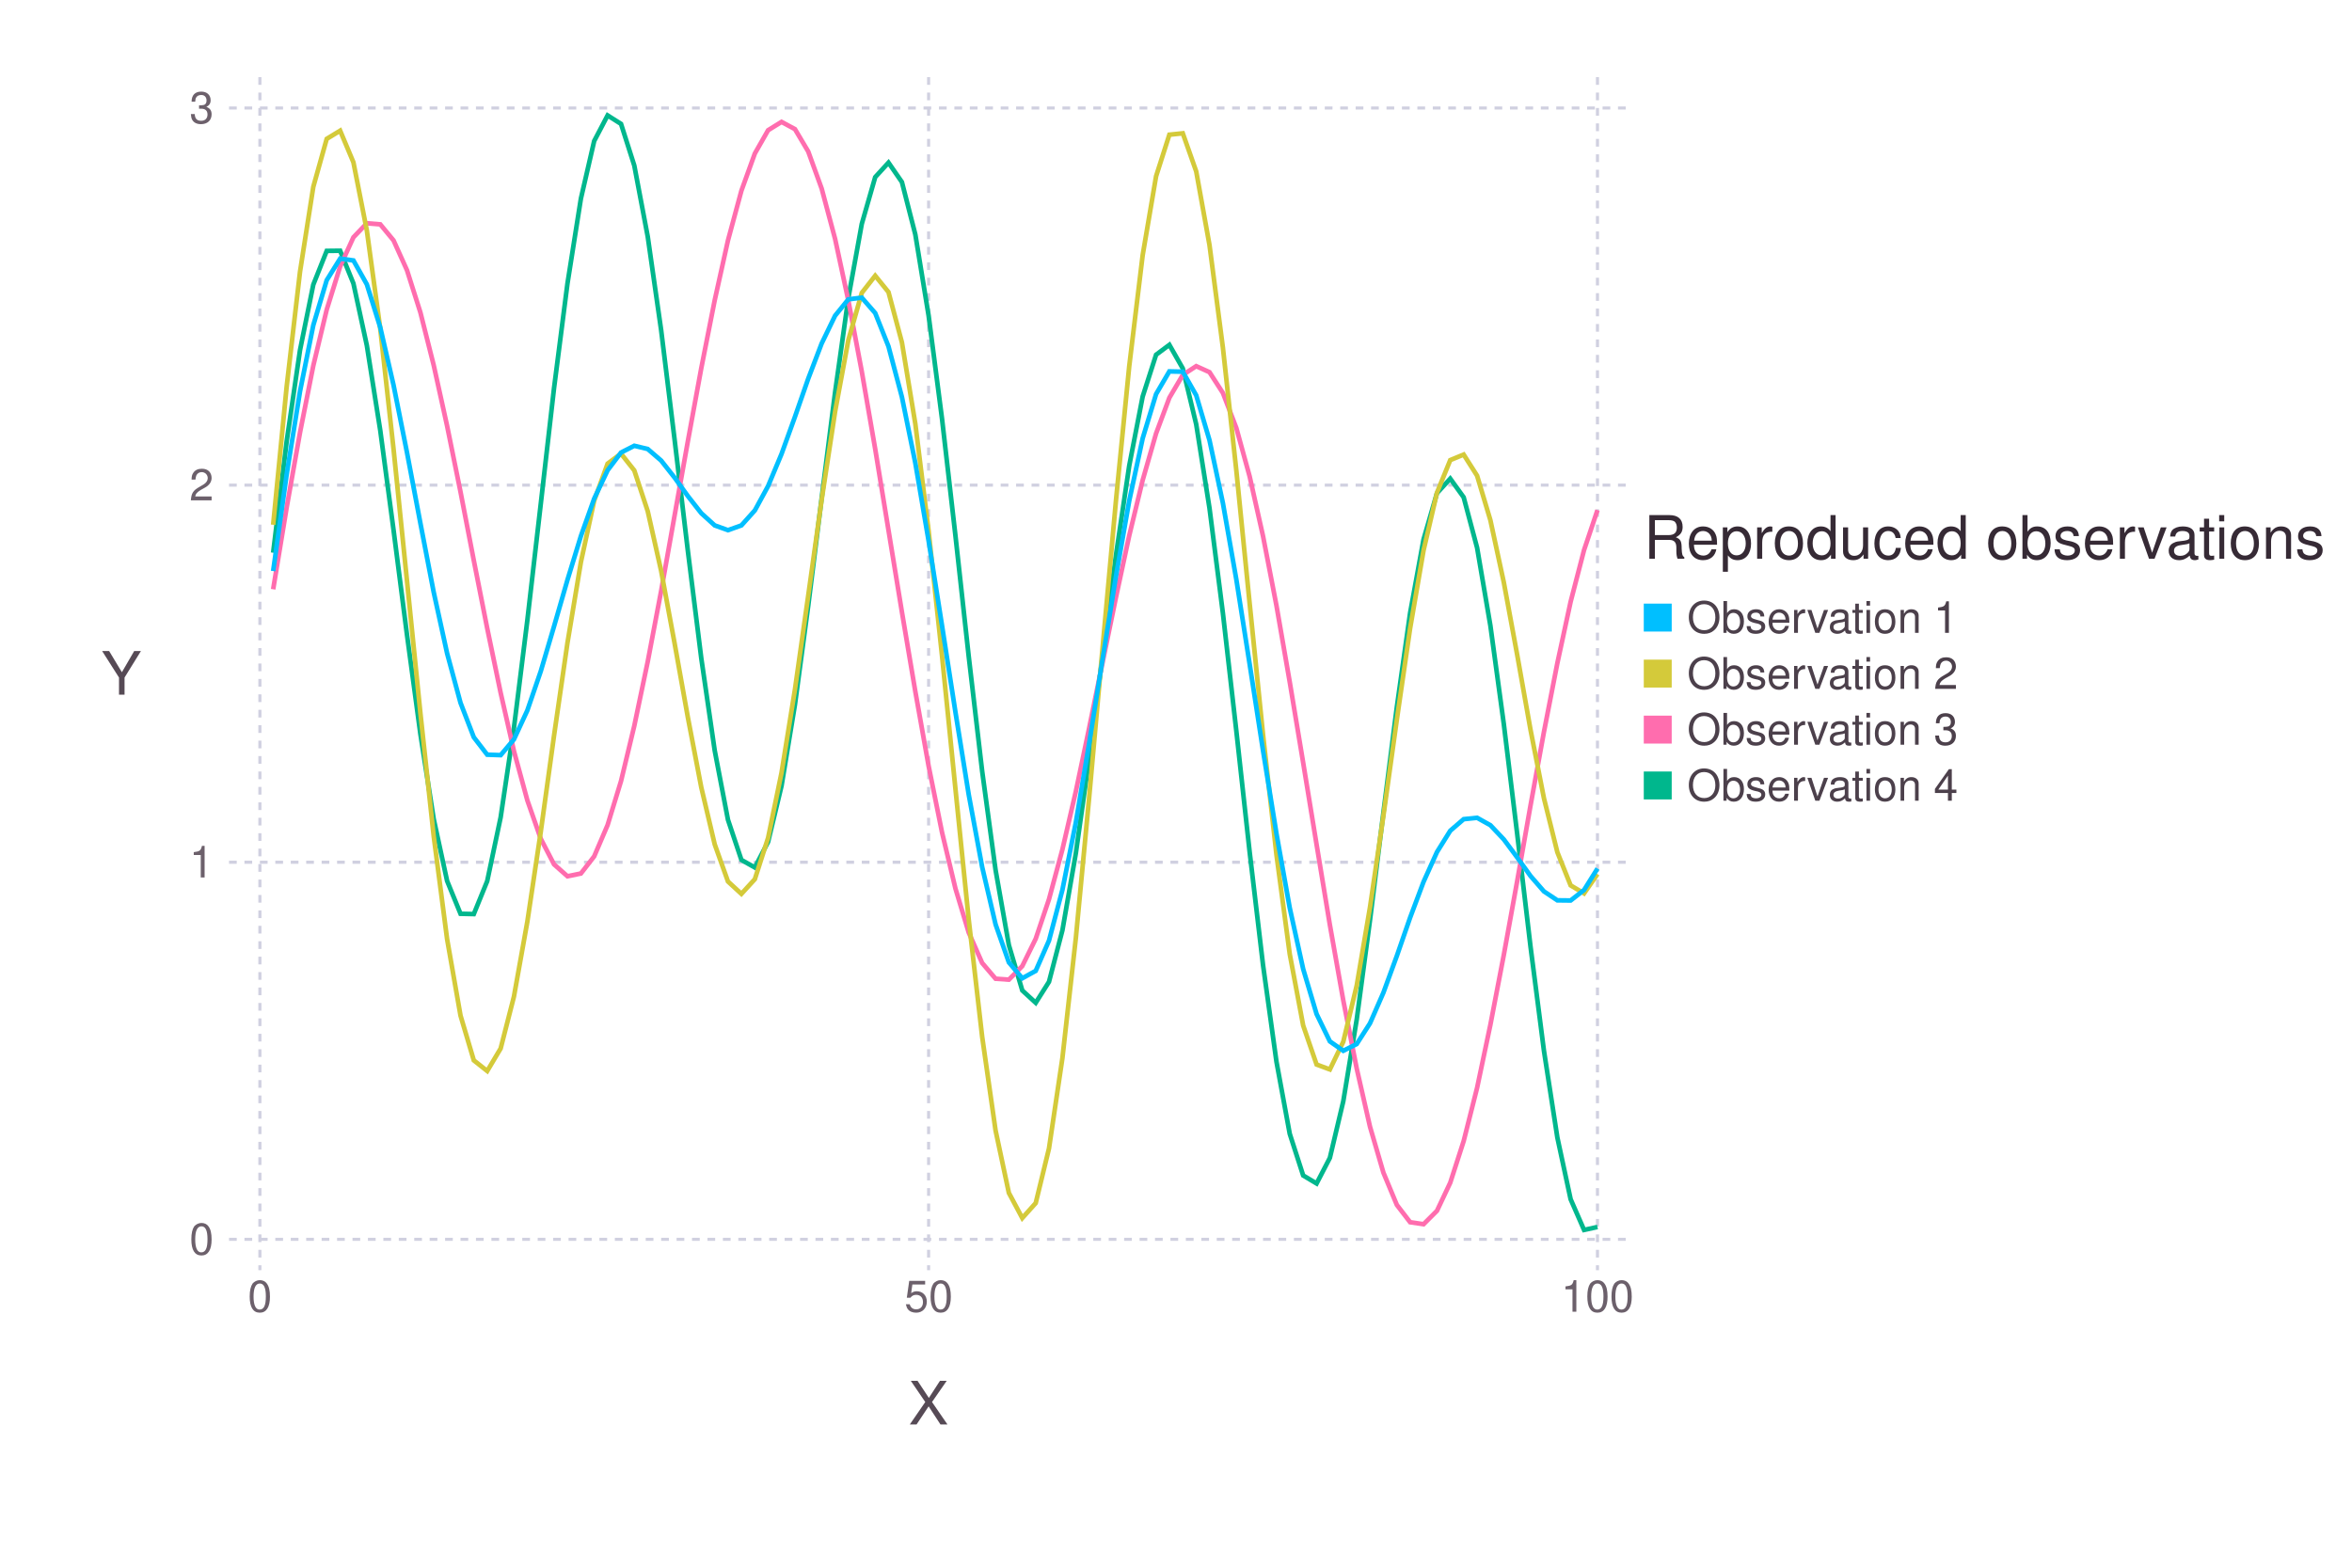
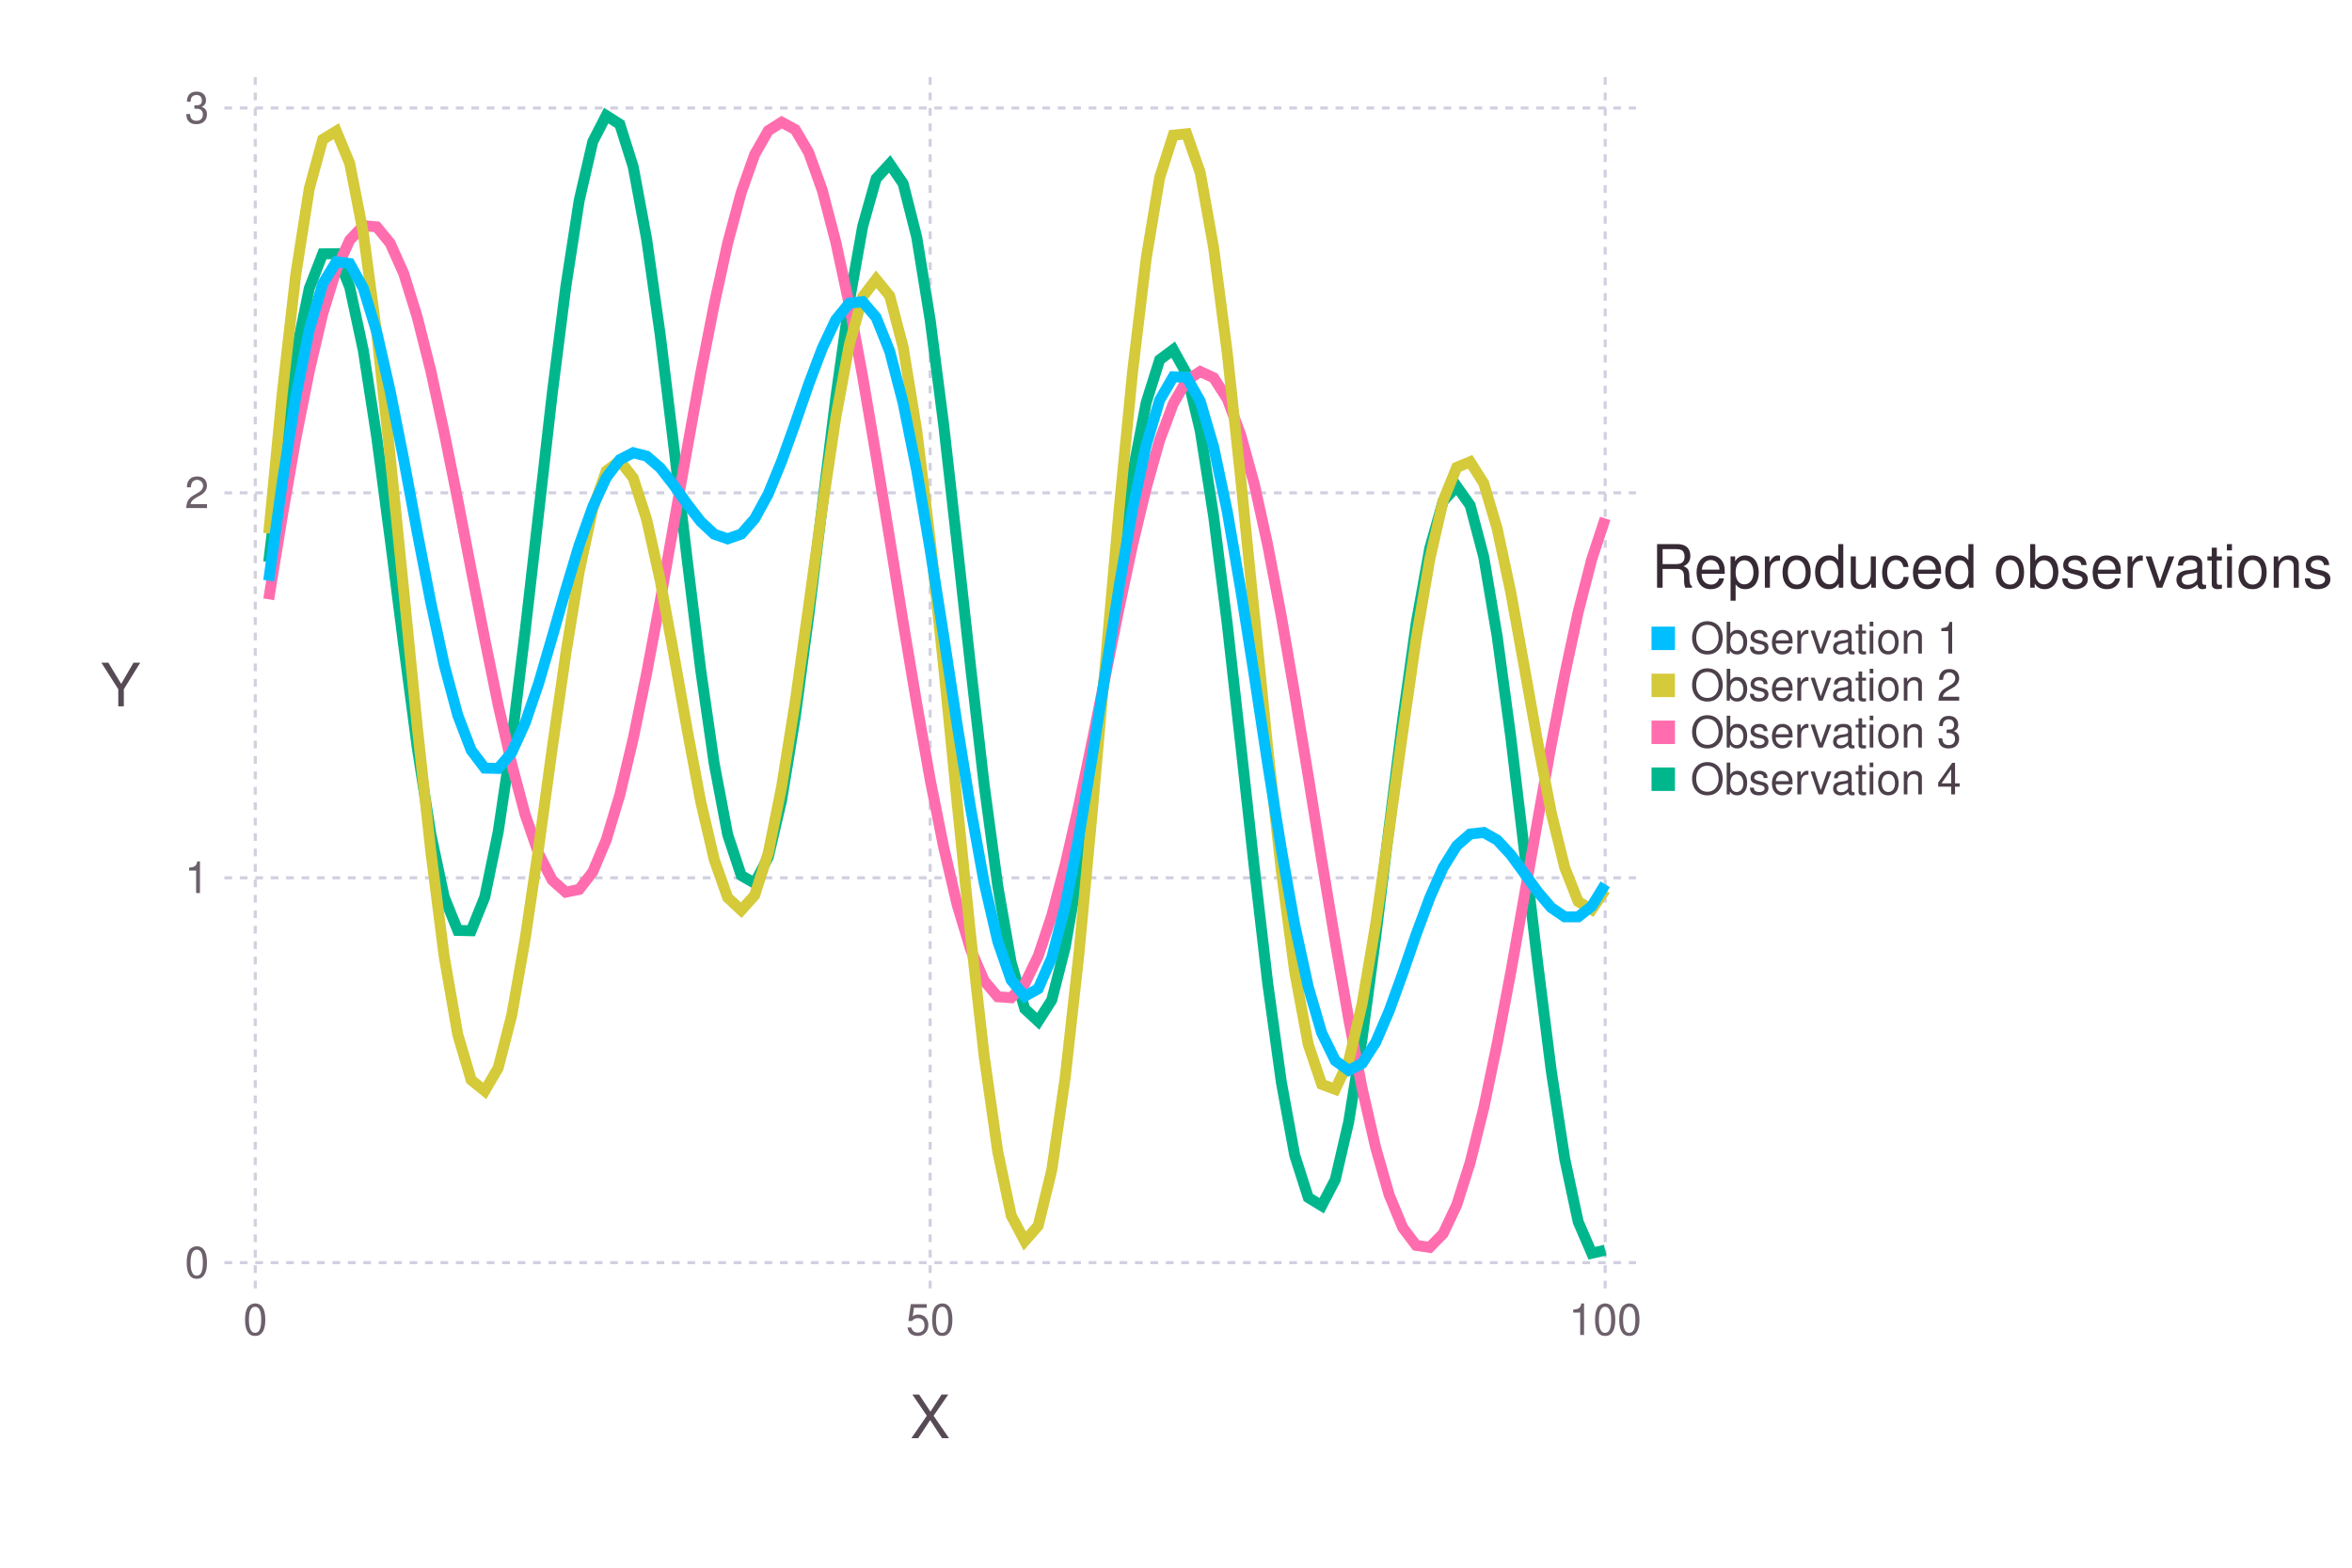
<svg xmlns="http://www.w3.org/2000/svg" version="1.2" width="152.4mm" height="101.6mm" viewBox="0 0 152.4 101.6" stroke="none" fill="#000000" stroke-width="0.3" font-size="3.88">
  <g class="plotroot xscalable yscalable" id="img-3c8d3feb-1">
    <g font-size="3.88" font-family="'PT Sans','Helvetica Neue','Helvetica',sans-serif" fill="#564A55" stroke="#000000" stroke-opacity="0.000" id="img-3c8d3feb-2">
-       <text x="60.17" y="89.99" text-anchor="middle" dy="0.6em">X</text>
+       <text x="60.27" y="90.88" text-anchor="middle" dy="0.6em">X</text>
    </g>
    <g class="guide xlabels" font-size="2.82" font-family="'PT Sans Caption','Helvetica Neue','Helvetica',sans-serif" fill="#6C606B" id="img-3c8d3feb-3">
-       <text x="16.84" y="83.32" text-anchor="middle" dy="0.6em">0</text>
-       <text x="60.17" y="83.32" text-anchor="middle" dy="0.6em">50</text>
-       <text x="103.51" y="83.32" text-anchor="middle" dy="0.6em">100</text>
+       <text x="16.54" y="84.83" text-anchor="middle" dy="0.6em">0</text>
+       <text x="60.27" y="84.83" text-anchor="middle" dy="0.6em">50</text>
+       <text x="104.01" y="84.83" text-anchor="middle" dy="0.6em">100</text>
    </g>
    <g class="guide colorkey" id="img-3c8d3feb-4">
      <g fill="#4C404B" font-size="2.82" font-family="'PT Sans','Helvetica Neue','Helvetica',sans-serif" id="img-3c8d3feb-5">
-         <text x="109.32" y="40.03" dy="0.35em" id="img-3c8d3feb-6" class="color_Observation_1">Observation 1</text>
-         <text x="109.32" y="43.66" dy="0.35em" id="img-3c8d3feb-7" class="color_Observation_2">Observation 2</text>
-         <text x="109.32" y="47.28" dy="0.35em" id="img-3c8d3feb-8" class="color_Observation_3">Observation 3</text>
-         <text x="109.32" y="50.91" dy="0.35em" id="img-3c8d3feb-9" class="color_Observation_4">Observation 4</text>
+         <text x="109.53" y="41.37" dy="0.35em" id="img-3c8d3feb-6" class="color_Observation_1">Observation 1</text>
+         <text x="109.53" y="44.42" dy="0.35em" id="img-3c8d3feb-7" class="color_Observation_2">Observation 2</text>
+         <text x="109.53" y="47.46" dy="0.35em" id="img-3c8d3feb-8" class="color_Observation_3">Observation 3</text>
+         <text x="109.53" y="50.5" dy="0.35em" id="img-3c8d3feb-9" class="color_Observation_4">Observation 4</text>
      </g>
      <g stroke="#000000" stroke-opacity="0.000" id="img-3c8d3feb-10">
-         <rect x="106.51" y="39.12" width="1.81" height="1.81" id="img-3c8d3feb-11" class="color_Observation_1" fill="#00BFFF" />
-         <rect x="106.51" y="42.75" width="1.81" height="1.81" id="img-3c8d3feb-12" class="color_Observation_2" fill="#D4CA3A" />
-         <rect x="106.51" y="46.38" width="1.81" height="1.81" id="img-3c8d3feb-13" class="color_Observation_3" fill="#FF6DAE" />
-         <rect x="106.51" y="50" width="1.81" height="1.81" id="img-3c8d3feb-14" class="color_Observation_4" fill="#00B78D" />
+         <rect x="107.01" y="40.61" width="1.52" height="1.52" id="img-3c8d3feb-11" fill="#00BFFF" class="color_Observation_1" />
+         <rect x="107.01" y="43.66" width="1.52" height="1.52" id="img-3c8d3feb-12" fill="#D4CA3A" class="color_Observation_2" />
+         <rect x="107.01" y="46.7" width="1.52" height="1.52" id="img-3c8d3feb-13" fill="#FF6DAE" class="color_Observation_3" />
+         <rect x="107.01" y="49.74" width="1.52" height="1.52" id="img-3c8d3feb-14" fill="#00B78D" class="color_Observation_4" />
      </g>
      <g fill="#362A35" font-size="3.88" font-family="'PT Sans','Helvetica Neue','Helvetica',sans-serif" stroke="#000000" stroke-opacity="0.000" id="img-3c8d3feb-15">
-         <text x="106.51" y="36.21" id="img-3c8d3feb-16">Reproduced observations</text>
+         <text x="107.01" y="38.09" id="img-3c8d3feb-16">Reproduced observations</text>
      </g>
    </g>
    <g clip-path="url(#img-3c8d3feb-17)">
      <g id="img-3c8d3feb-18">
        <g pointer-events="visible" opacity="1" fill="#000000" fill-opacity="0.000" stroke="#000000" stroke-opacity="0.000" class="guide background" id="img-3c8d3feb-19">
-           <rect x="14.84" y="5" width="90.67" height="77.32" id="img-3c8d3feb-20" />
+           <rect x="14.54" y="5" width="91.47" height="78.83" id="img-3c8d3feb-20" />
        </g>
        <g class="guide ygridlines xfixed" stroke-dasharray="0.5,0.5" stroke-width="0.2" stroke="#D0D0E0" id="img-3c8d3feb-21">
-           <path fill="none" d="M14.84,80.32 L 105.51 80.32" id="img-3c8d3feb-22" />
-           <path fill="none" d="M14.84,55.88 L 105.51 55.88" id="img-3c8d3feb-23" />
-           <path fill="none" d="M14.84,31.44 L 105.51 31.44" id="img-3c8d3feb-24" />
-           <path fill="none" d="M14.84,7 L 105.51 7" id="img-3c8d3feb-25" />
+           <path fill="none" d="M14.54,81.83 L 106.01 81.83" id="img-3c8d3feb-22" />
+           <path fill="none" d="M14.54,56.89 L 106.01 56.89" id="img-3c8d3feb-23" />
+           <path fill="none" d="M14.54,31.94 L 106.01 31.94" id="img-3c8d3feb-24" />
+           <path fill="none" d="M14.54,7 L 106.01 7" id="img-3c8d3feb-25" />
        </g>
        <g class="guide xgridlines yfixed" stroke-dasharray="0.5,0.5" stroke-width="0.2" stroke="#D0D0E0" id="img-3c8d3feb-26">
-           <path fill="none" d="M16.84,5 L 16.84 82.32" id="img-3c8d3feb-27" />
-           <path fill="none" d="M60.17,5 L 60.17 82.32" id="img-3c8d3feb-28" />
-           <path fill="none" d="M103.51,5 L 103.51 82.32" id="img-3c8d3feb-29" />
+           <path fill="none" d="M16.54,5 L 16.54 83.83" id="img-3c8d3feb-27" />
+           <path fill="none" d="M60.27,5 L 60.27 83.83" id="img-3c8d3feb-28" />
+           <path fill="none" d="M104.01,5 L 104.01 83.83" id="img-3c8d3feb-29" />
        </g>
        <g class="plotpanel" id="img-3c8d3feb-30">
-           <g stroke-width="0.3" fill="#000000" fill-opacity="0.000" class="geometry color_Observation_4" stroke-dasharray="none" stroke="#00B78D" id="img-3c8d3feb-31">
-             <path fill="none" d="M17.7,35.82 L 18.57 28.64 19.44 22.69 20.3 18.45 21.17 16.26 22.04 16.25 22.9 18.37 23.77 22.39 24.64 27.9 25.5 34.35 26.37 41.13 27.24 47.57 28.1 53.07 28.97 57.09 29.84 59.22 30.7 59.24 31.57 57.1 32.44 52.97 33.3 47.18 34.17 40.2 35.04 32.65 35.9 25.15 36.77 18.37 37.64 12.87 38.5 9.14 39.37 7.48 40.24 8.03 41.1 10.73 41.97 15.33 42.84 21.4 43.7 28.4 44.57 35.7 45.44 42.66 46.31 48.64 47.17 53.13 48.04 55.73 48.91 56.22 49.77 54.56 50.64 50.93 51.51 45.66 52.37 39.25 53.24 32.29 54.11 25.43 54.97 19.31 55.84 14.51 56.71 11.48 57.57 10.54 58.44 11.8 59.31 15.2 60.17 20.45 61.04 27.15 61.91 34.73 62.77 42.55 63.64 49.98 64.51 56.39 65.37 61.25 66.24 64.19 67.11 64.99 67.97 63.63 68.84 60.29 69.71 55.3 70.57 49.19 71.44 42.53 72.31 35.98 73.17 30.18 74.04 25.7 74.91 22.99 75.77 22.35 76.64 23.88 77.51 27.5 78.37 32.93 79.24 39.75 80.11 47.38 80.97 55.2 81.84 62.55 82.71 68.81 83.57 73.48 84.44 76.18 85.31 76.7 86.17 75.04 87.04 71.37 87.91 66.07 88.77 59.63 89.64 52.66 90.51 45.82 91.37 39.73 92.24 34.96 93.11 31.96 93.97 31.02 94.84 32.23 95.71 35.5 96.57 40.54 97.44 46.92 98.31 54.06 99.17 61.34 100.04 68.09 100.91 73.72 101.77 77.72 102.64 79.71 103.51 79.52" id="img-3c8d3feb-32" />
+           <g stroke-width="0.71" fill="#000000" fill-opacity="0.000" class="geometry color_Observation_4" stroke-dasharray="none" stroke="#00B78D" id="img-3c8d3feb-31">
+             <path fill="none" d="M17.41,36.42 L 18.29 29.09 19.16 23.01 20.04 18.69 20.91 16.45 21.79 16.44 22.66 18.61 23.54 22.71 24.41 28.33 25.28 34.92 26.16 41.83 27.03 48.41 27.91 54.03 28.78 58.12 29.66 60.3 30.53 60.32 31.41 58.14 32.28 53.92 33.16 48.01 34.03 40.89 34.91 33.18 35.78 25.53 36.66 18.6 37.53 12.99 38.41 9.18 39.28 7.49 40.16 8.05 41.03 10.81 41.9 15.5 42.78 21.7 43.65 28.84 44.53 36.3 45.4 43.4 46.28 49.51 47.15 54.09 48.03 56.74 48.9 57.24 49.78 55.55 50.65 51.84 51.53 46.46 52.4 39.92 53.28 32.81 54.15 25.81 55.03 19.56 55.9 14.66 56.77 11.58 57.65 10.62 58.52 11.9 59.4 15.37 60.27 20.73 61.15 27.56 62.02 35.3 62.9 43.29 63.77 50.87 64.65 57.41 65.52 62.38 66.4 65.38 67.27 66.19 68.15 64.81 69.02 61.39 69.9 56.31 70.77 50.06 71.65 43.26 72.52 36.58 73.39 30.66 74.27 26.09 75.14 23.32 76.02 22.66 76.89 24.23 77.77 27.92 78.64 33.47 79.52 40.43 80.39 48.22 81.27 56.2 82.14 63.7 83.02 70.1 83.89 74.86 84.77 77.61 85.64 78.14 86.52 76.45 87.39 72.71 88.26 67.29 89.14 60.72 90.01 53.61 90.89 46.62 91.76 40.41 92.64 35.54 93.51 32.48 94.39 31.52 95.26 32.75 96.14 36.09 97.01 41.24 97.89 47.74 98.76 55.04 99.64 62.46 100.51 69.36 101.39 75.11 102.26 79.18 103.14 81.22 104.01 81.02" id="img-3c8d3feb-32" />
          </g>
-           <g stroke-width="0.3" fill="#000000" fill-opacity="0.000" class="geometry color_Observation_3" stroke-dasharray="none" stroke="#FF6DAE" id="img-3c8d3feb-33">
-             <path fill="none" d="M17.7,38.19 L 18.57 32.92 19.44 28.03 20.3 23.7 21.17 20.07 22.04 17.27 22.9 15.38 23.77 14.47 24.64 14.54 25.5 15.58 26.37 17.51 27.24 20.25 28.1 23.66 28.97 27.6 29.84 31.88 30.7 36.32 31.57 40.72 32.44 44.9 33.3 48.67 34.17 51.87 35.04 54.36 35.9 56.02 36.77 56.79 37.64 56.61 38.5 55.5 39.37 53.47 40.24 50.62 41.1 47.04 41.97 42.88 42.84 38.3 43.7 33.47 44.57 28.6 45.44 23.86 46.31 19.46 47.17 15.58 48.04 12.36 48.91 9.95 49.77 8.44 50.64 7.9 51.51 8.37 52.37 9.82 53.24 12.22 54.11 15.48 54.97 19.48 55.84 24.08 56.71 29.1 57.57 34.36 58.44 39.66 59.31 44.82 60.17 49.64 61.04 53.95 61.91 57.59 62.77 60.44 63.64 62.41 64.51 63.43 65.37 63.49 66.24 62.61 67.11 60.84 67.97 58.28 68.84 55.05 69.71 51.29 70.57 47.2 71.44 42.94 72.31 38.71 73.17 34.71 74.04 31.12 74.91 28.09 75.77 25.78 76.64 24.3 77.51 23.73 78.37 24.12 79.24 25.47 80.11 27.74 80.97 30.87 81.84 34.75 82.71 39.25 83.57 44.2 84.44 49.43 85.31 54.74 86.17 59.94 87.04 64.84 87.91 69.25 88.77 73.02 89.64 76 90.51 78.09 91.37 79.21 92.24 79.34 93.11 78.47 93.97 76.65 94.84 73.95 95.71 70.5 96.57 66.42 97.44 61.89 98.31 57.09 99.17 52.21 100.04 47.44 100.91 42.98 101.77 39 102.64 35.65 103.51 33.06" id="img-3c8d3feb-34" />
+           <g stroke-width="0.71" fill="#000000" fill-opacity="0.000" class="geometry color_Observation_3" stroke-dasharray="none" stroke="#FF6DAE" id="img-3c8d3feb-33">
+             <path fill="none" d="M17.41,38.84 L 18.29 33.46 19.16 28.47 20.04 24.05 20.91 20.34 21.79 17.48 22.66 15.56 23.54 14.63 24.41 14.7 25.28 15.76 26.16 17.73 27.03 20.53 27.91 24.01 28.78 28.03 29.66 32.4 30.53 36.93 31.41 41.42 32.28 45.69 33.16 49.53 34.03 52.8 34.91 55.34 35.78 57.04 36.66 57.82 37.53 57.64 38.41 56.5 39.28 54.44 40.16 51.52 41.03 47.87 41.9 43.63 42.78 38.95 43.65 34.02 44.53 29.04 45.4 24.21 46.28 19.72 47.15 15.76 48.03 12.47 48.9 10.01 49.78 8.47 50.65 7.92 51.53 8.4 52.4 9.88 53.28 12.33 54.15 15.66 55.03 19.74 55.9 24.43 56.77 29.56 57.65 34.93 58.52 40.34 59.4 45.6 60.27 50.52 61.15 54.92 62.02 58.64 62.9 61.55 63.77 63.56 64.65 64.6 65.52 64.66 66.4 63.76 67.27 61.96 68.15 59.34 69.02 56.04 69.9 52.21 70.77 48.03 71.65 43.68 72.52 39.37 73.39 35.29 74.27 31.62 75.14 28.53 76.02 26.17 76.89 24.66 77.77 24.08 78.64 24.48 79.52 25.85 80.39 28.17 81.27 31.36 82.14 35.32 83.02 39.92 83.89 44.97 84.77 50.31 85.64 55.73 86.52 61.04 87.39 66.04 88.26 70.54 89.14 74.38 90.01 77.43 90.89 79.56 91.76 80.71 92.64 80.84 93.51 79.95 94.39 78.09 95.26 75.34 96.14 71.81 97.01 67.65 97.89 63.03 98.76 58.12 99.64 53.14 100.51 48.28 101.39 43.72 102.26 39.66 103.14 36.24 104.01 33.6" id="img-3c8d3feb-34" />
          </g>
-           <g stroke-width="0.3" fill="#000000" fill-opacity="0.000" class="geometry color_Observation_2" stroke-dasharray="none" stroke="#D4CA3A" id="img-3c8d3feb-35">
-             <path fill="none" d="M17.7,34.01 L 18.57 25.1 19.44 17.61 20.3 12.11 21.17 9 22.04 8.47 22.9 10.52 23.77 14.94 24.64 21.31 25.5 29.1 26.37 37.63 27.24 46.22 28.1 54.17 28.97 60.86 29.84 65.82 30.7 68.72 31.57 69.41 32.44 67.95 33.3 64.59 34.17 59.73 35.04 53.9 35.9 47.67 36.77 41.66 37.64 36.43 38.5 32.45 39.37 30.05 40.24 29.4 41.1 30.49 41.97 33.13 42.84 37 43.7 41.63 44.57 46.49 45.44 51.03 46.31 54.72 47.17 57.13 48.04 57.93 48.91 56.98 49.77 54.3 50.64 50.08 51.51 44.68 52.37 38.6 53.24 32.39 54.11 26.68 54.97 22.04 55.84 18.98 56.71 17.87 57.57 18.93 58.44 22.19 59.31 27.47 60.17 34.41 61.04 42.51 61.91 51.14 62.77 59.6 63.64 67.19 64.51 73.27 65.37 77.31 66.24 78.94 67.11 77.97 67.97 74.43 68.84 68.57 69.71 60.8 70.57 51.72 71.44 42.01 72.31 32.44 73.17 23.73 74.04 16.54 74.91 11.42 75.77 8.73 76.64 8.64 77.51 11.11 78.37 15.88 79.24 22.54 80.11 30.5 80.97 39.09 81.84 47.62 82.71 55.4 83.57 61.83 84.44 66.46 85.31 68.99 86.17 69.31 87.04 67.51 87.91 63.87 88.77 58.8 89.64 52.86 90.51 46.63 91.37 40.72 92.24 35.67 93.11 31.93 93.97 29.82 94.84 29.46 95.71 30.83 96.57 33.71 97.44 37.74 98.31 42.45 99.17 47.29 100.04 51.73 100.91 55.23 101.77 57.38 102.64 57.9 103.51 56.65" id="img-3c8d3feb-36" />
+           <g stroke-width="0.71" fill="#000000" fill-opacity="0.000" class="geometry color_Observation_2" stroke-dasharray="none" stroke="#D4CA3A" id="img-3c8d3feb-35">
+             <path fill="none" d="M17.41,34.57 L 18.29 25.48 19.16 17.83 20.04 12.22 20.91 9.04 21.79 8.5 22.66 10.59 23.54 15.1 24.41 21.61 25.28 29.56 26.16 38.27 27.03 47.03 27.91 55.14 28.78 61.98 29.66 67.04 30.53 69.99 31.41 70.7 32.28 69.21 33.16 65.79 34.03 60.83 34.91 54.87 35.78 48.51 36.66 42.38 37.53 37.04 38.41 32.98 39.28 30.53 40.16 29.86 41.03 30.97 41.9 33.67 42.78 37.62 43.65 42.35 44.53 47.31 45.4 51.94 46.28 55.71 47.15 58.17 48.03 58.99 48.9 58.02 49.78 55.28 50.65 50.97 51.53 45.46 52.4 39.25 53.28 32.92 54.15 27.09 55.03 22.35 55.9 19.23 56.77 18.1 57.65 19.18 58.52 22.5 59.4 27.89 60.27 34.98 61.15 43.25 62.02 52.05 62.9 60.69 63.77 68.44 64.65 74.64 65.52 78.77 66.4 80.43 67.27 79.44 68.15 75.83 69.02 69.84 69.9 61.91 70.77 52.64 71.65 42.74 72.52 32.97 73.39 24.07 74.27 16.74 75.14 11.51 76.02 8.76 76.89 8.67 77.77 11.19 78.64 16.07 79.52 22.86 80.39 30.99 81.27 39.76 82.14 48.46 83.02 56.4 83.89 62.97 84.77 67.69 85.64 70.27 86.52 70.6 87.39 68.76 88.26 65.05 89.14 59.88 90.01 53.81 90.89 47.45 91.76 41.41 92.64 36.26 93.51 32.45 94.39 30.29 95.26 29.93 96.14 31.32 97.01 34.26 97.89 38.38 98.76 43.18 99.64 48.13 100.51 52.65 101.39 56.23 102.26 58.43 103.14 58.95 104.01 57.68" id="img-3c8d3feb-36" />
          </g>
-           <g stroke-width="0.3" fill="#000000" fill-opacity="0.000" class="geometry color_Observation_1" stroke-dasharray="none" stroke="#00BFFF" id="img-3c8d3feb-37">
-             <path fill="none" d="M17.7,37.01 L 18.57 30.78 19.44 25.36 20.3 21.08 21.17 18.16 22.04 16.76 22.9 16.88 23.77 18.43 24.64 21.22 25.5 24.96 26.37 29.32 27.24 33.91 28.1 38.37 28.97 42.34 29.84 45.55 30.7 47.78 31.57 48.91 32.44 48.94 33.3 47.92 34.17 46.04 35.04 43.5 35.9 40.59 36.77 37.58 37.64 34.74 38.5 32.32 39.37 30.48 40.24 29.33 41.1 28.89 41.97 29.1 42.84 29.85 43.7 30.94 44.57 32.15 45.44 33.26 46.31 34.05 47.17 34.36 48.04 34.05 48.91 33.08 49.77 31.5 50.64 29.42 51.51 27.01 52.37 24.54 53.24 22.26 54.11 20.46 54.97 19.4 55.84 19.29 56.71 20.29 57.57 22.45 58.44 25.73 59.31 30.01 60.17 35.05 61.04 40.55 61.91 46.16 62.77 51.5 63.64 56.19 64.51 59.91 65.37 62.37 66.24 63.4 67.11 62.92 67.97 60.96 68.84 57.67 69.71 53.3 70.57 48.19 71.44 42.73 72.31 37.35 73.17 32.45 74.04 28.41 74.91 25.54 75.77 24.07 76.64 24.09 77.51 25.62 78.37 28.53 79.24 32.61 80.11 37.56 80.97 43.03 81.84 48.65 82.71 54.03 83.57 58.84 84.44 62.8 85.31 65.72 86.17 67.49 87.04 68.1 87.91 67.66 88.77 66.32 89.64 64.33 90.51 61.95 91.37 59.47 92.24 57.15 93.11 55.22 93.97 53.84 94.84 53.09 95.71 53 96.57 53.48 97.44 54.4 98.31 55.57 99.17 56.77 100.04 57.77 100.91 58.35 101.77 58.36 102.64 57.68 103.51 56.29" id="img-3c8d3feb-38" />
+           <g stroke-width="0.71" fill="#000000" fill-opacity="0.000" class="geometry color_Observation_1" stroke-dasharray="none" stroke="#00BFFF" id="img-3c8d3feb-37">
+             <path fill="none" d="M17.41,37.63 L 18.29 31.27 19.16 25.74 20.04 21.37 20.91 18.4 21.79 16.96 22.66 17.08 23.54 18.67 24.41 21.52 25.28 25.34 26.16 29.78 27.03 34.47 27.91 39.02 28.78 43.07 29.66 46.35 30.53 48.62 31.41 49.78 32.28 49.8 33.16 48.77 34.03 46.85 34.91 44.26 35.78 41.28 36.66 38.21 37.53 35.32 38.41 32.84 39.28 30.96 40.16 29.79 41.03 29.34 41.9 29.56 42.78 30.32 43.65 31.43 44.53 32.67 45.4 33.8 46.28 34.62 47.15 34.92 48.03 34.61 48.9 33.62 49.78 32.01 50.65 29.88 51.53 27.43 52.4 24.9 53.28 22.57 54.15 20.73 55.03 19.65 55.9 19.55 56.77 20.57 57.65 22.77 58.52 26.12 59.4 30.49 60.27 35.63 61.15 41.24 62.02 46.97 62.9 52.42 63.77 57.21 64.65 61.01 65.52 63.52 66.4 64.57 67.27 64.08 68.15 62.07 69.02 58.72 69.9 54.26 70.77 49.04 71.65 43.47 72.52 37.98 73.39 32.97 74.27 28.85 75.14 25.93 76.02 24.42 76.89 24.45 77.77 26 78.64 28.97 79.52 33.14 80.39 38.19 81.27 43.78 82.14 49.51 83.02 55.01 83.89 59.92 84.77 63.96 85.64 66.94 86.52 68.74 87.39 69.37 88.26 68.92 89.14 67.55 90.01 65.52 90.89 63.09 91.76 60.56 92.64 58.19 93.51 56.22 94.39 54.81 95.26 54.05 96.14 53.95 97.01 54.44 97.89 55.39 98.76 56.58 99.64 57.8 100.51 58.82 101.39 59.42 102.26 59.42 103.14 58.73 104.01 57.31" id="img-3c8d3feb-38" />
          </g>
        </g>
      </g>
    </g>
    <g class="guide ylabels" font-size="2.82" font-family="'PT Sans Caption','Helvetica Neue','Helvetica',sans-serif" fill="#6C606B" id="img-3c8d3feb-39">
-       <text x="13.84" y="80.32" text-anchor="end" dy="0.35em" id="img-3c8d3feb-40">0</text>
-       <text x="13.84" y="55.88" text-anchor="end" dy="0.35em" id="img-3c8d3feb-41">1</text>
-       <text x="13.84" y="31.44" text-anchor="end" dy="0.35em" id="img-3c8d3feb-42">2</text>
-       <text x="13.84" y="7" text-anchor="end" dy="0.35em" id="img-3c8d3feb-43">3</text>
+       <text x="13.54" y="81.83" text-anchor="end" dy="0.35em" id="img-3c8d3feb-40">0</text>
+       <text x="13.54" y="56.89" text-anchor="end" dy="0.35em" id="img-3c8d3feb-41">1</text>
+       <text x="13.54" y="31.94" text-anchor="end" dy="0.35em" id="img-3c8d3feb-42">2</text>
+       <text x="13.54" y="7" text-anchor="end" dy="0.35em" id="img-3c8d3feb-43">3</text>
    </g>
    <g font-size="3.88" font-family="'PT Sans','Helvetica Neue','Helvetica',sans-serif" fill="#564A55" stroke="#000000" stroke-opacity="0.000" id="img-3c8d3feb-44">
-       <text x="9.16" y="43.66" text-anchor="end" dy="0.35em" id="img-3c8d3feb-45">Y</text>
+       <text x="9.11" y="44.42" text-anchor="end" dy="0.35em" id="img-3c8d3feb-45">Y</text>
    </g>
  </g>
  <defs>
    <clipPath id="img-3c8d3feb-17">
-       <path d="M14.84,5 L 105.51 5 105.51 82.32 14.84 82.32" />
+       <path d="M14.54,5 L 106.01 5 106.01 83.83 14.54 83.83" />
    </clipPath>
  </defs>
</svg>
